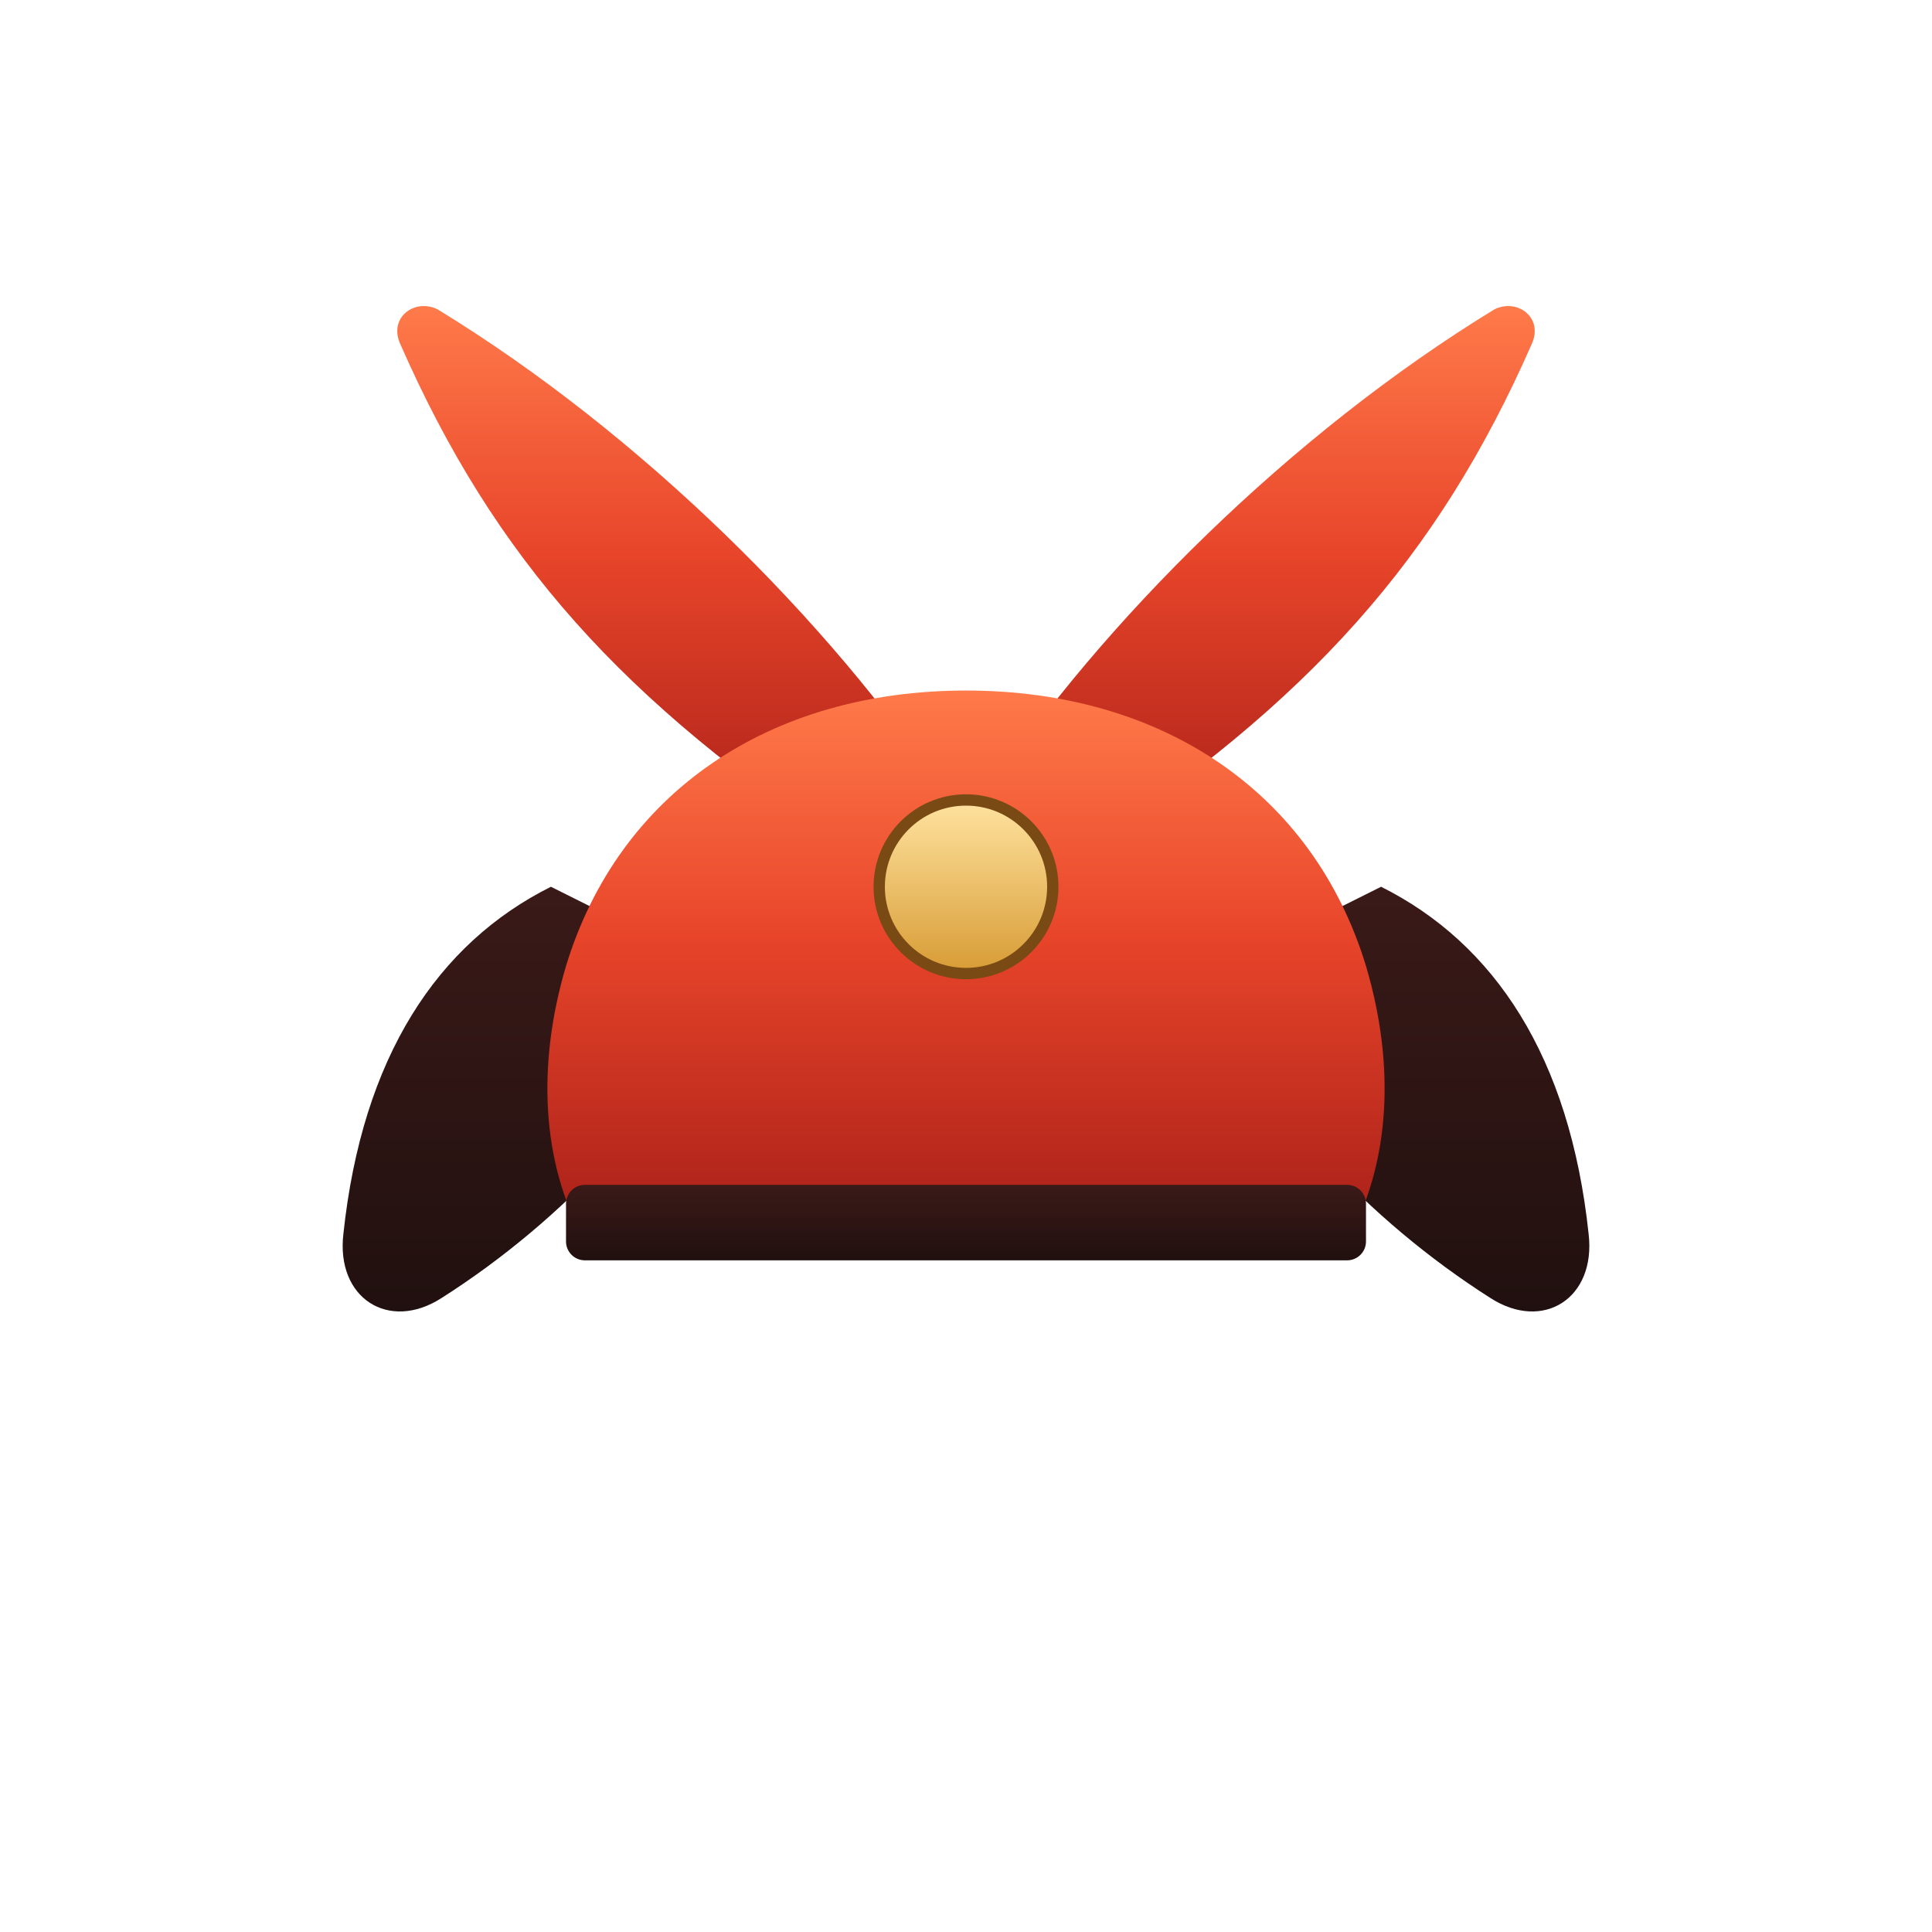
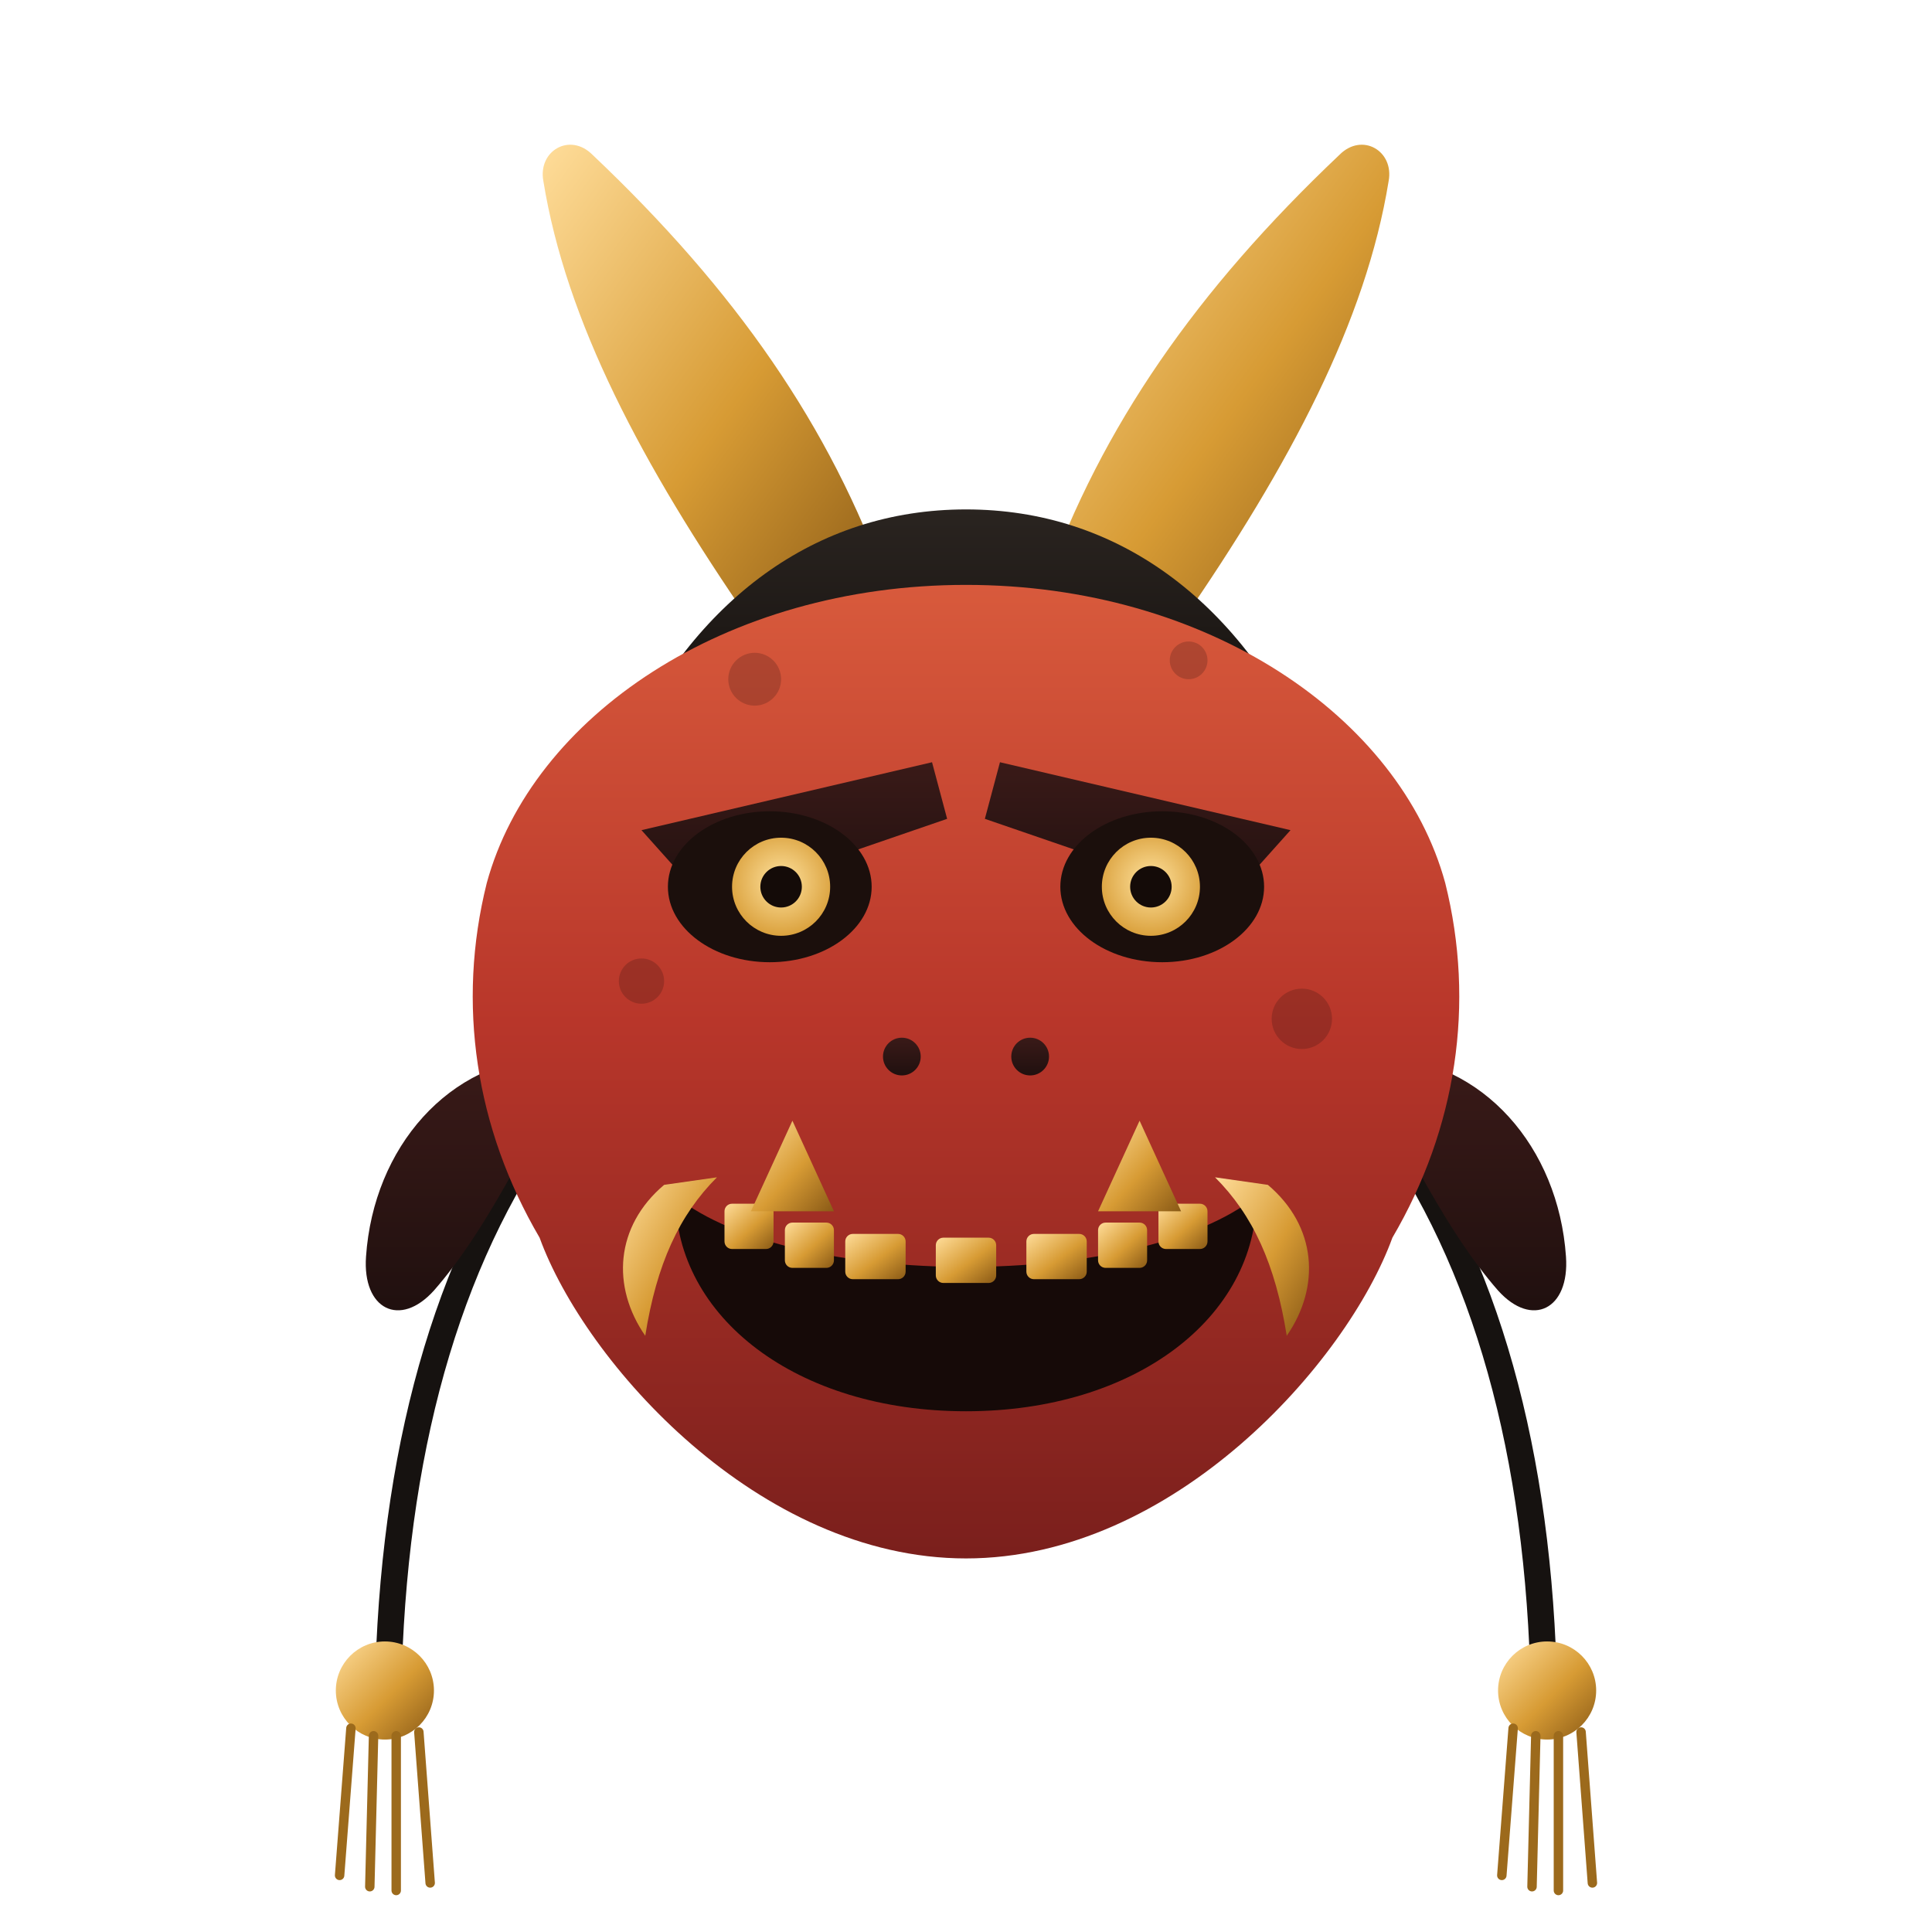
<svg xmlns="http://www.w3.org/2000/svg" viewBox="0 0 1024 1024">
  <defs>
-     <linearGradient id="metal" x1="0" y1="0" x2="0" y2="1">
-       <stop offset="0%" stop-color="#ff7a4a" />
-       <stop offset="45%" stop-color="#e8452a" />
-       <stop offset="100%" stop-color="#a81f18" />
+     <linearGradient id="skin" x1="0" y1="0" x2="0" y2="1">
+       <stop offset="0%" stop-color="#d85a3c" />
+       <stop offset="45%" stop-color="#b8362a" />
+       <stop offset="100%" stop-color="#7a1f1c" />
    </linearGradient>
-     <linearGradient id="metalDark" x1="0" y1="0" x2="0" y2="1">
+     <linearGradient id="skinDark" x1="0" y1="0" x2="0" y2="1">
      <stop offset="0%" stop-color="#3a1a18" />
      <stop offset="100%" stop-color="#20100f" />
    </linearGradient>
-     <linearGradient id="gold" x1="0" y1="0" x2="0" y2="1">
+     <linearGradient id="hair" x1="0" y1="0" x2="0" y2="1">
+       <stop offset="0%" stop-color="#2a2420" />
+       <stop offset="100%" stop-color="#120e0c" />
+     </linearGradient>
+     <linearGradient id="horn" x1="0" y1="0" x2="1" y2="1">
+       <stop offset="0%" stop-color="#ffdd9a" />
+       <stop offset="55%" stop-color="#d79b34" />
+       <stop offset="100%" stop-color="#8a5a16" />
+     </linearGradient>
+     <radialGradient id="eyeGold" cx="50%" cy="45%" r="60%">
      <stop offset="0%" stop-color="#ffe3a0" />
      <stop offset="100%" stop-color="#d79b34" />
-     </linearGradient>
+     </radialGradient>
  </defs>
-   <path d="M500,420            C 440,330 340,230 232,164            C 220,158 206,168 212,182            C 262,296 330,372 452,452            Z" fill="url(#metal)" />
-   <path d="M524,420            C 584,330 684,230 792,164            C 804,158 818,168 812,182            C 762,296 694,372 572,452            Z" fill="url(#metal)" />
-   <path d="M292,470            C 232,500 192,560 182,654            C 178,688 206,706 234,688            C 300,646 352,588 392,520            Z" fill="url(#metalDark)" />
-   <path d="M732,470            C 792,500 832,560 842,654            C 846,688 818,706 790,688            C 724,646 672,588 632,520            Z" fill="url(#metalDark)" />
-   <path d="M512,366            C 616,366 696,420 724,512            C 740,566 736,616 716,654            L 308,654            C 288,616 284,566 300,512            C 328,420 408,366 512,366            Z" fill="url(#metal)" />
-   <rect x="300" y="628" width="424" height="40" rx="10" fill="url(#metalDark)" />
-   <circle cx="512" cy="470" r="46" fill="url(#gold)" />
-   <circle cx="512" cy="470" r="46" fill="none" stroke="#7a4a14" stroke-width="6" />
+   <path d="M296,586 C 240,660 210,760 206,884" fill="none" stroke="#161210" stroke-width="14" stroke-linecap="round" />
+   <path d="M728,586 C 784,660 814,760 818,884" fill="none" stroke="#161210" stroke-width="14" stroke-linecap="round" />
+   <circle cx="204" cy="896" r="26" fill="url(#horn)" />
+   <g stroke="#9c6a1c" stroke-width="5" stroke-linecap="round">
+     <line x1="186" y1="916" x2="180" y2="994" />
+     <line x1="198" y1="920" x2="196" y2="1000" />
+     <line x1="210" y1="920" x2="210" y2="1002" />
+     <line x1="222" y1="918" x2="228" y2="998" />
+   </g>
+   <circle cx="820" cy="896" r="26" fill="url(#horn)" />
+   <g stroke="#9c6a1c" stroke-width="5" stroke-linecap="round">
+     <line x1="802" y1="916" x2="796" y2="994" />
+     <line x1="814" y1="920" x2="812" y2="1000" />
+     <line x1="826" y1="920" x2="826" y2="1002" />
+     <line x1="838" y1="918" x2="844" y2="998" />
+   </g>
+   <path d="M292,560 C 238,562 198,608 194,666 C 192,694 212,704 230,684 C 258,652 278,608 298,574 Z" fill="url(#skinDark)" />
+   <path d="M732,560 C 786,562 826,608 830,666 C 832,694 812,704 794,684 C 766,652 746,608 726,574 Z" fill="url(#skinDark)" />
+   <path d="M398,330            C 340,246 300,170 288,96            C 285,80 302,70 314,82            C 390,154 440,226 470,310            Z" fill="url(#horn)" />
+   <path d="M626,330            C 684,246 724,170 736,96            C 739,80 722,70 710,82            C 634,154 584,226 554,310            Z" fill="url(#horn)" />
+   <path d="M330,400            C 368,318 432,270 512,270            C 592,270 656,318 694,400            C 648,366 584,344 512,344            C 440,344 376,366 330,400            Z" fill="url(#hair)" />
+   <path d="M512,310            C 640,310 742,380 766,468            C 782,532 772,598 738,656            C 714,722 622,826 512,826            C 402,826 310,722 286,656            C 252,598 242,532 258,468            C 282,380 384,310 512,310            Z" fill="url(#skin)" />
+   <g opacity="0.2" fill="#1a0a08">
+     <circle cx="400" cy="360" r="14" />
+     <circle cx="630" cy="350" r="10" />
+     <circle cx="340" cy="520" r="12" />
+     <circle cx="690" cy="540" r="16" />
+     <circle cx="460" cy="700" r="10" />
+     <circle cx="580" cy="710" r="13" />
+   </g>
+   <path d="M340,440 L 494,404 L 502,434 L 374,478 Z" fill="url(#skinDark)" />
+   <path d="M684,440 L 530,404 L 522,434 L 650,478 Z" fill="url(#skinDark)" />
+   <ellipse cx="408" cy="470" rx="54" ry="40" fill="#1b0f0c" />
+   <circle cx="414" cy="470" r="26" fill="url(#eyeGold)" />
+   <circle cx="414" cy="470" r="11" fill="#140b08" />
+   <ellipse cx="616" cy="470" rx="54" ry="40" fill="#1b0f0c" />
+   <circle cx="610" cy="470" r="26" fill="url(#eyeGold)" />
+   <circle cx="610" cy="470" r="11" fill="#140b08" />
+   <circle cx="478" cy="560" r="10" fill="url(#skinDark)" />
+   <circle cx="546" cy="560" r="10" fill="url(#skinDark)" />
+   <path d="M358,634            C 420,684 604,684 666,634            C 666,698 602,748 512,748            C 422,748 358,698 358,634            Z" fill="#160a08" />
+   <g fill="url(#horn)">
+     <rect x="384" y="638" width="26" height="24" rx="4" />
+     <rect x="416" y="648" width="26" height="24" rx="4" />
+     <rect x="448" y="654" width="32" height="24" rx="4" />
+     <rect x="496" y="656" width="32" height="24" rx="4" />
+     <rect x="544" y="654" width="32" height="24" rx="4" />
+     <rect x="582" y="648" width="26" height="24" rx="4" />
+     <rect x="614" y="638" width="26" height="24" rx="4" />
+   </g>
+   <path d="M398,642 L 420,594 L 442,642 Z" fill="url(#horn)" />
+   <path d="M582,642 L 604,594 L 626,642 Z" fill="url(#horn)" />
+   <path d="M352,628 C 326,650 324,682 342,708 C 348,670 360,644 380,624 Z" fill="url(#horn)" />
+   <path d="M672,628 C 698,650 700,682 682,708 C 676,670 664,644 644,624 Z" fill="url(#horn)" />
</svg>
